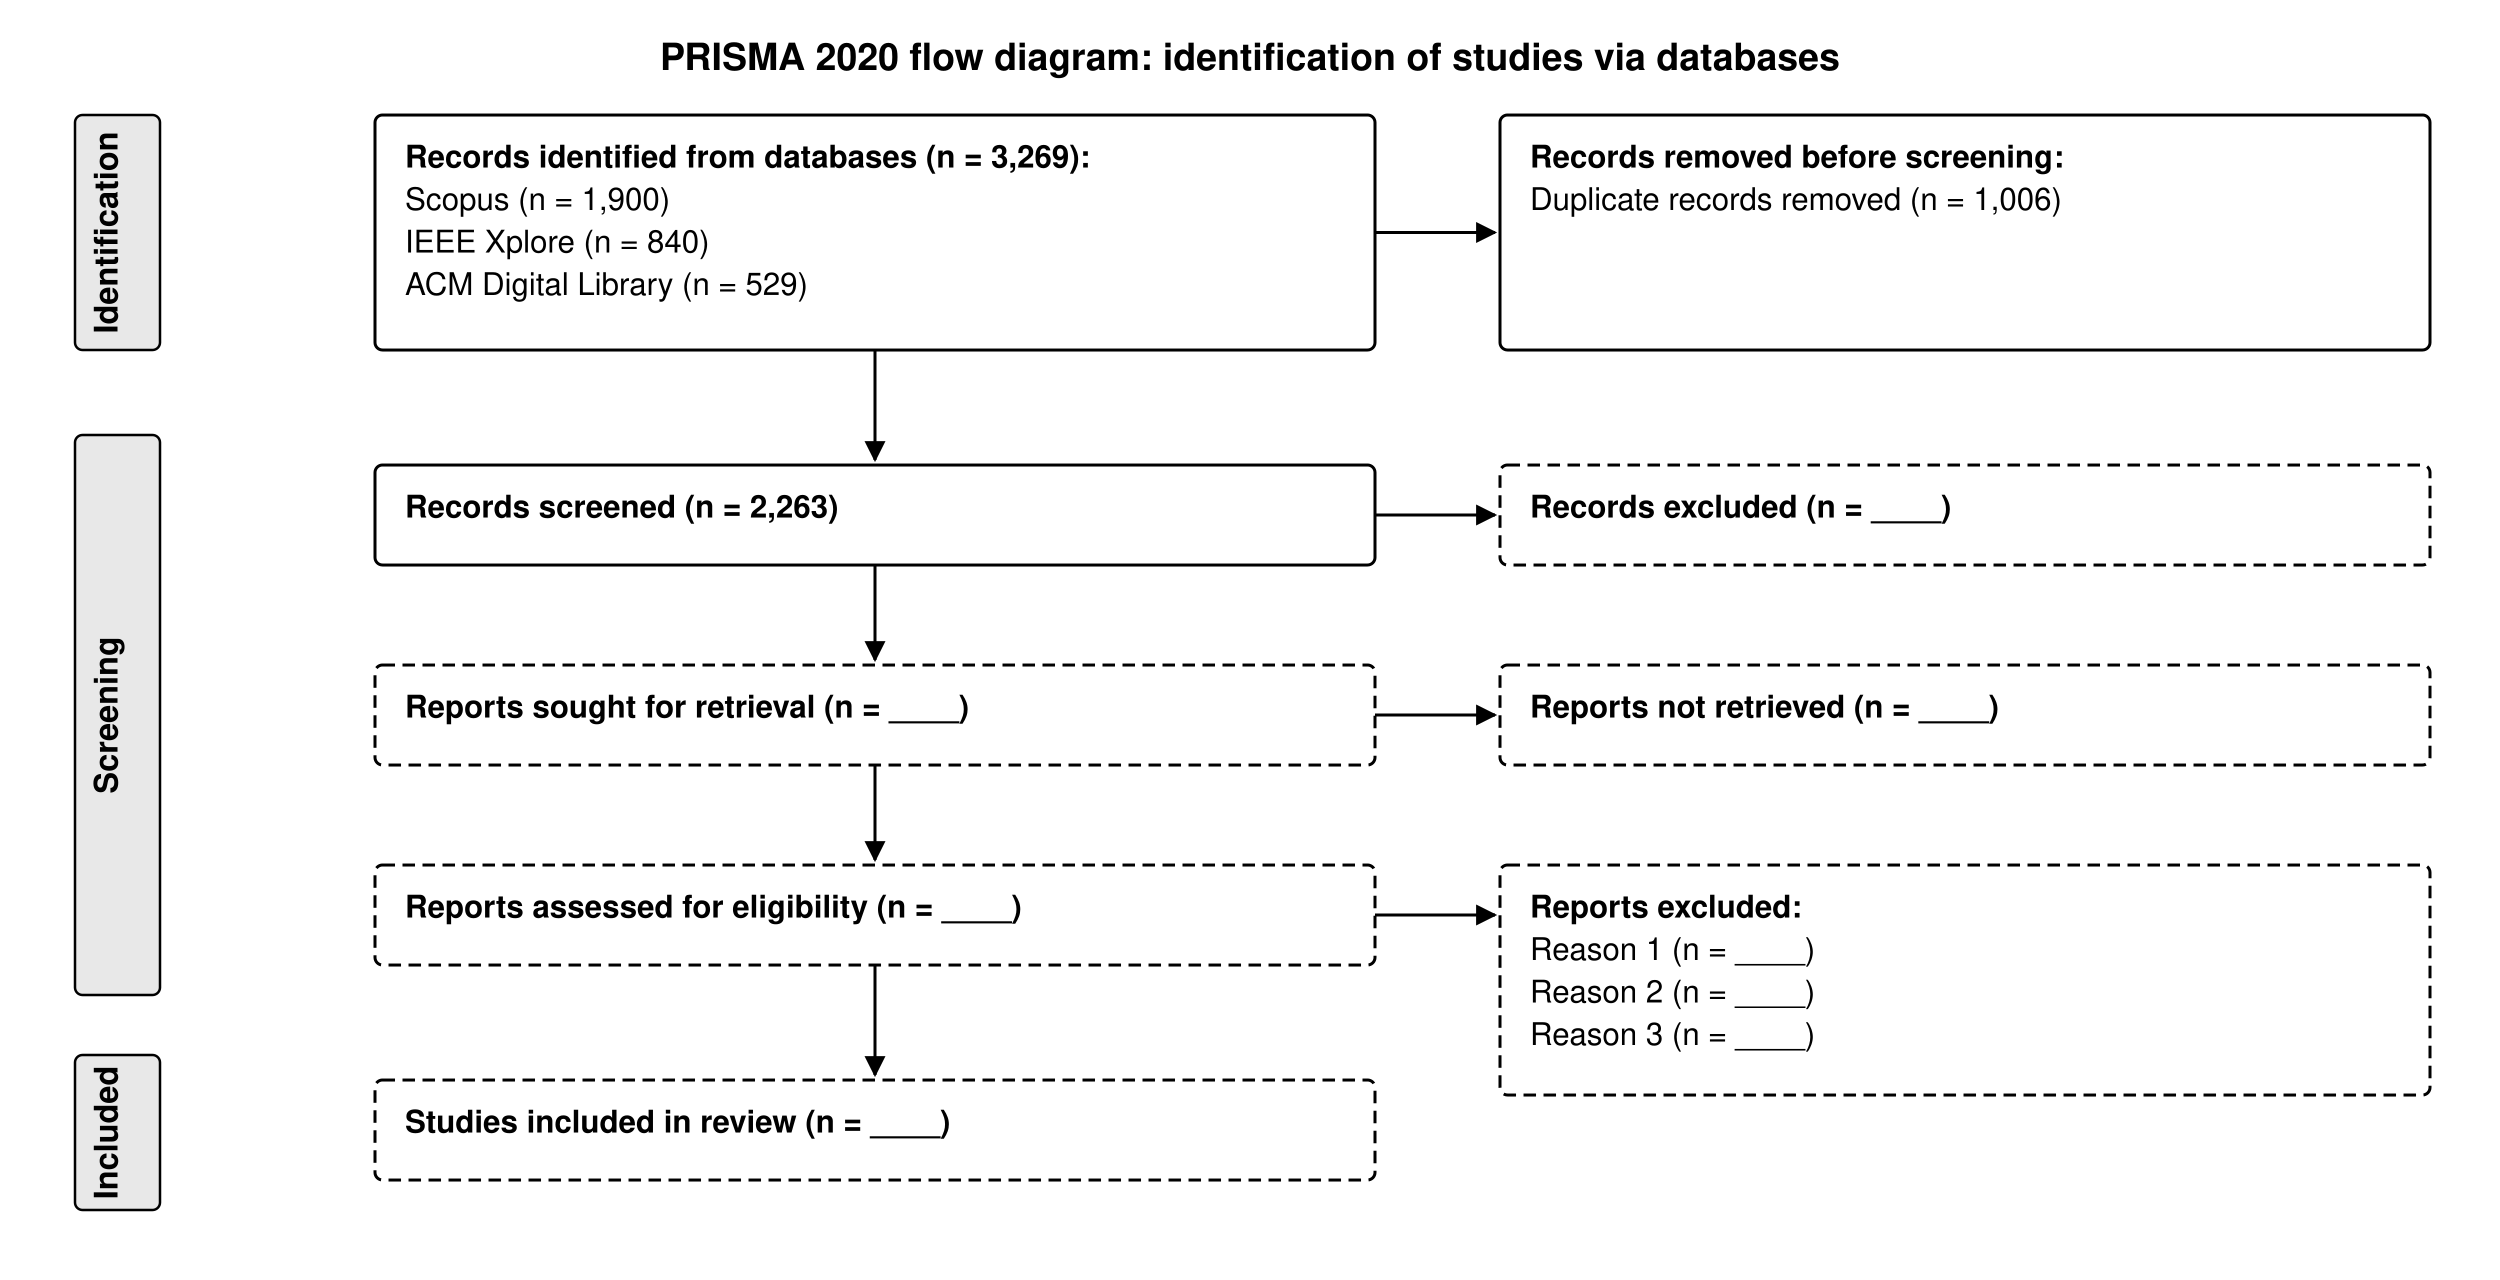
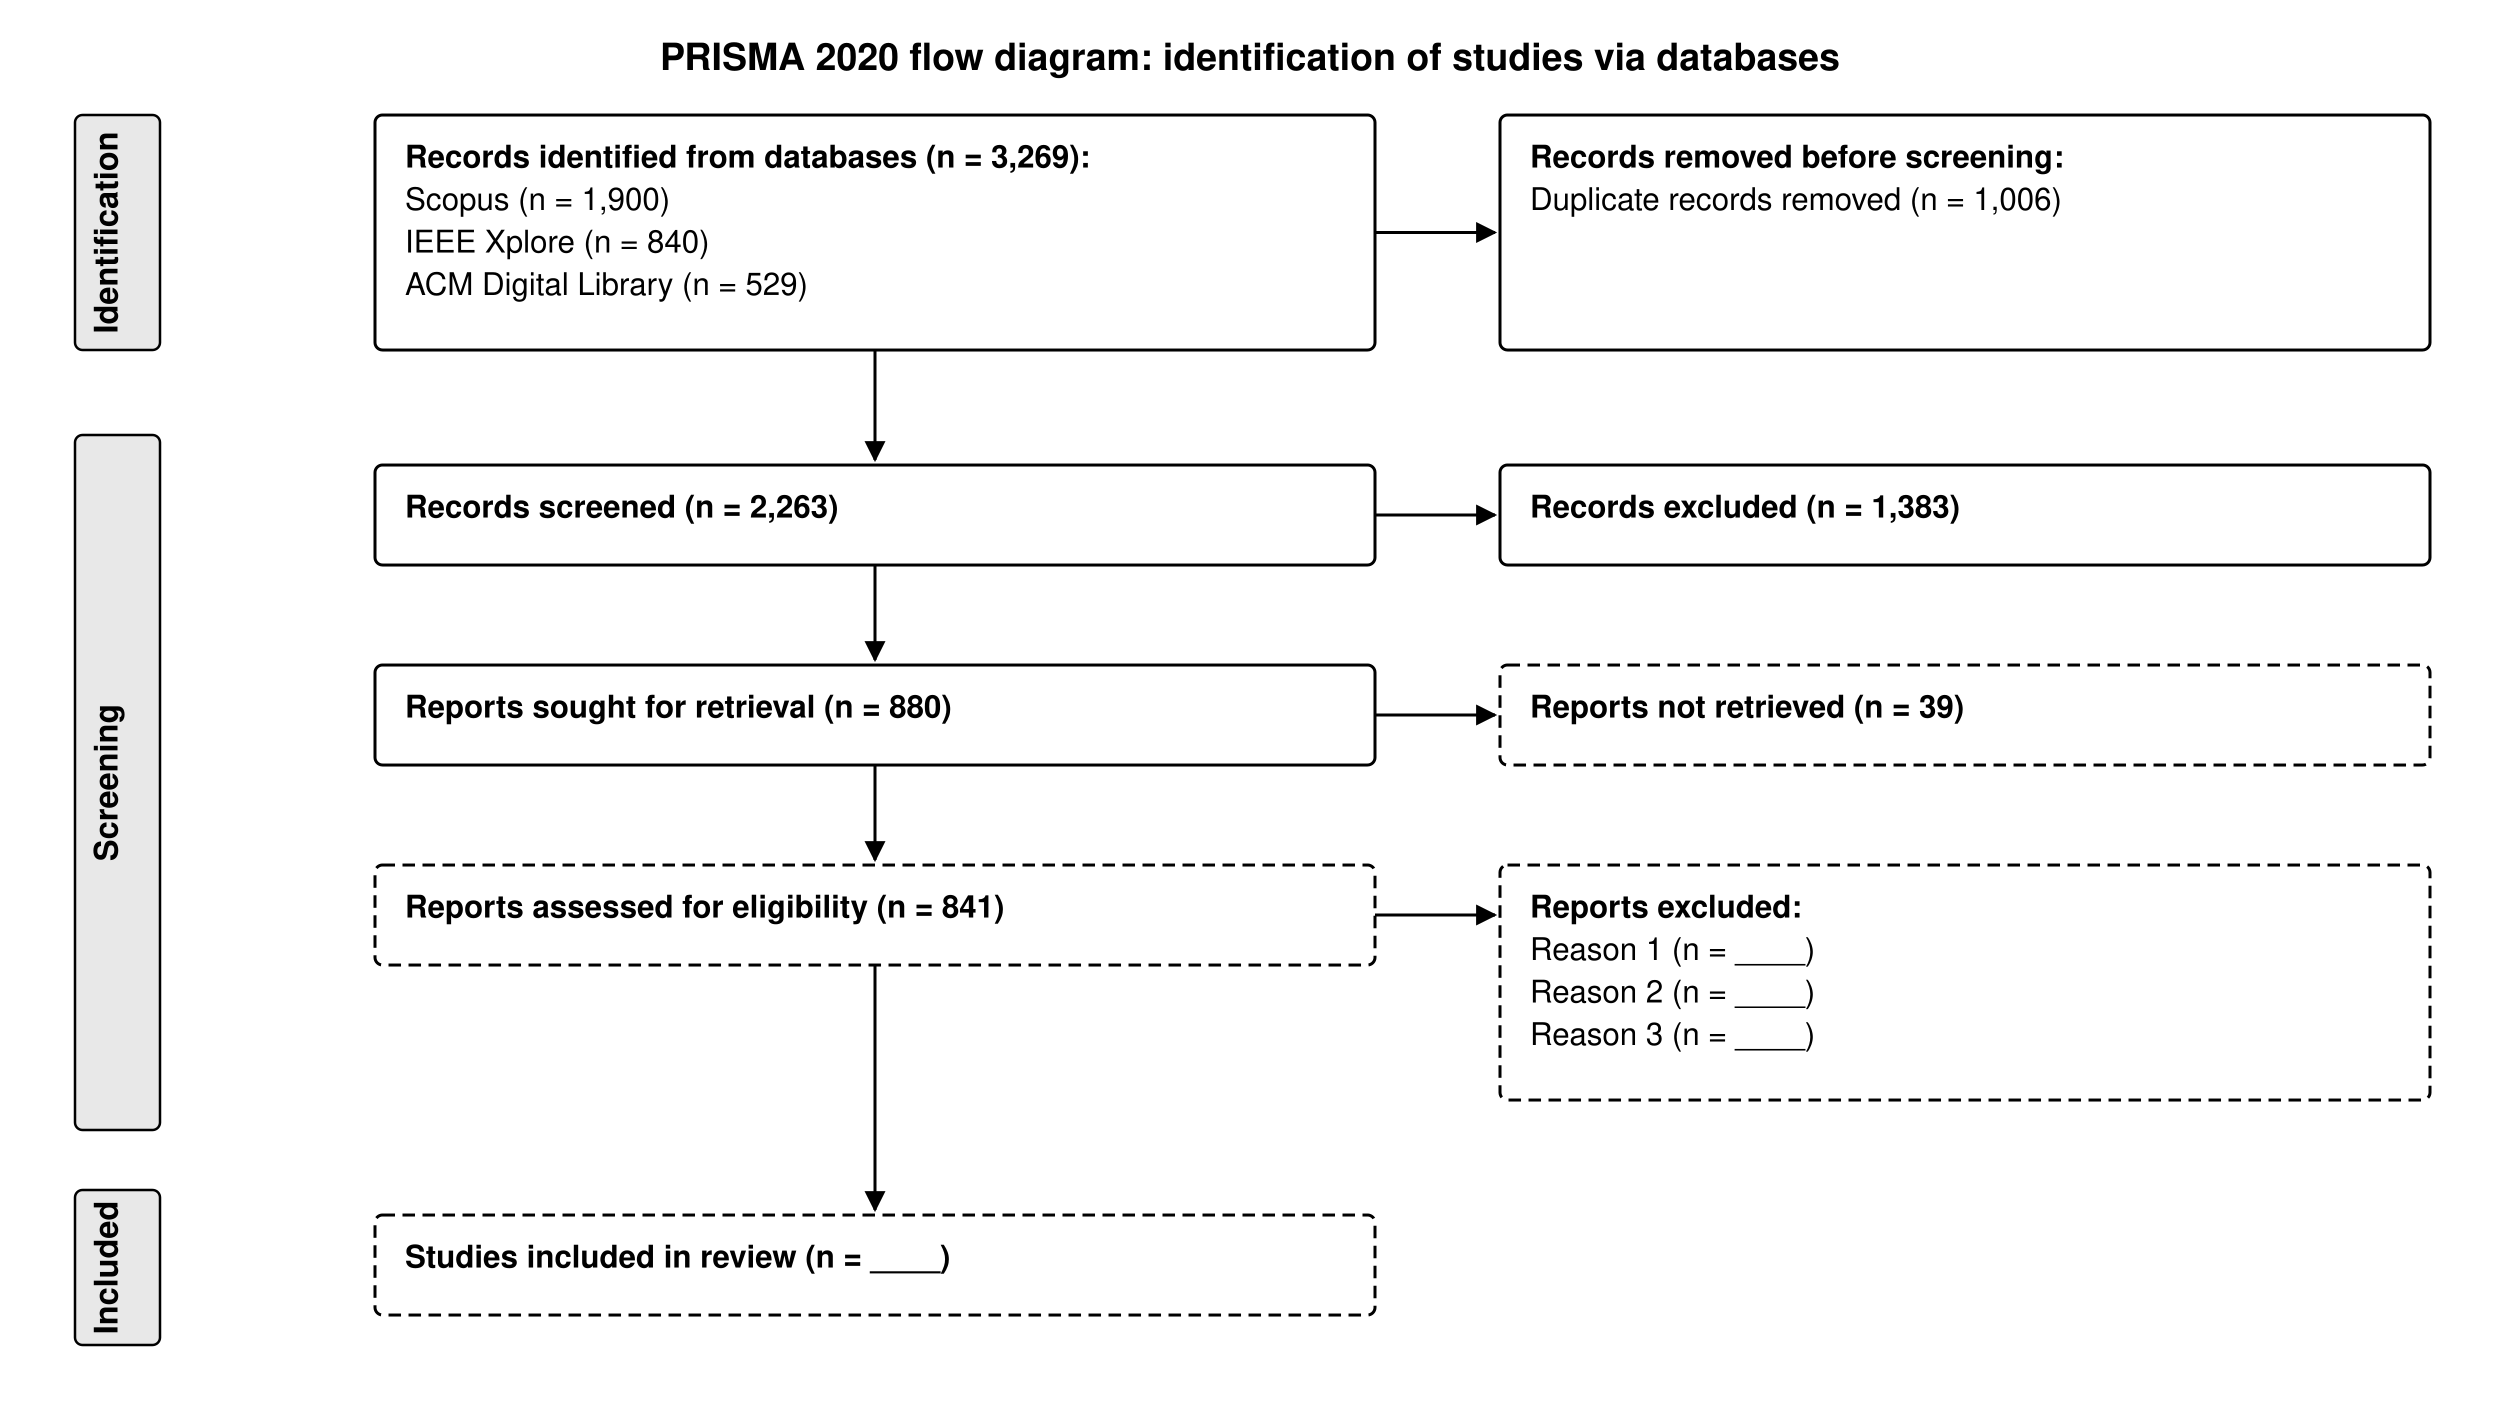
- <svg xmlns="http://www.w3.org/2000/svg" width="1000" height="512" viewBox="0 0 1000 512">
+ <svg xmlns="http://www.w3.org/2000/svg" width="1000" height="566" viewBox="0 0 1000 566">
  <defs>
    <marker id="ah" viewBox="0 0 10 10" refX="9" refY="5" markerWidth="7" markerHeight="7" orient="auto-start-reverse">
      <path d="M 0 0 L 10 5 L 0 10 z" fill="#000" />
    </marker>
  </defs>
-   <rect width="1000" height="512" fill="#ffffff" />
+   <rect width="1000" height="566" fill="#ffffff" />
  <text x="500.0" y="28" font-family="Helvetica, Arial, sans-serif" font-size="15" font-weight="bold" text-anchor="middle" fill="#000">PRISMA 2020 flow diagram: identification of studies via databases</text>
  <rect x="30" y="46" width="34" height="94" rx="3" fill="#e8e8e8" stroke="#000" stroke-width="1" />
  <text x="47" y="93.0" font-family="Helvetica, Arial, sans-serif" font-size="13" font-weight="bold" fill="#000" text-anchor="middle" transform="rotate(-90 47 93.0)">Identification</text>
  <rect x="150" y="46" width="400" height="94" rx="3" fill="#ffffff" stroke="#000" stroke-width="1.2" />
  <text x="162" y="67" font-family="Helvetica, Arial, sans-serif" font-size="12.5" font-weight="bold" fill="#000">Records identified from databases (n = 3,269):</text>
  <text x="162" y="84" font-family="Helvetica, Arial, sans-serif" font-size="12.5" font-weight="normal" fill="#000">    Scopus (n = 1,900)</text>
  <text x="162" y="101" font-family="Helvetica, Arial, sans-serif" font-size="12.5" font-weight="normal" fill="#000">    IEEE Xplore (n = 840)</text>
  <text x="162" y="118" font-family="Helvetica, Arial, sans-serif" font-size="12.5" font-weight="normal" fill="#000">    ACM Digital Library (n = 529)</text>
  <rect x="600" y="46" width="372" height="94" rx="3" fill="#ffffff" stroke="#000" stroke-width="1.2" />
  <text x="612" y="67" font-family="Helvetica, Arial, sans-serif" font-size="12.5" font-weight="bold" fill="#000">Records removed before screening:</text>
  <text x="612" y="84" font-family="Helvetica, Arial, sans-serif" font-size="12.5" font-weight="normal" fill="#000">    Duplicate records removed (n = 1,006)</text>
  <rect x="150" y="186" width="400" height="40" rx="3" fill="#ffffff" stroke="#000" stroke-width="1.2" />
  <text x="162" y="207" font-family="Helvetica, Arial, sans-serif" font-size="12.5" font-weight="bold" fill="#000">Records screened (n = 2,263)</text>
-   <rect x="600" y="186" width="372" height="40" rx="3" fill="#ffffff" stroke="#000" stroke-width="1.2" stroke-dasharray="5 3" />
-   <text x="612" y="207" font-family="Helvetica, Arial, sans-serif" font-size="12.5" font-weight="bold" fill="#000">Records excluded (n = ____)</text>
-   <rect x="150" y="266" width="400" height="40" rx="3" fill="#ffffff" stroke="#000" stroke-width="1.2" stroke-dasharray="5 3" />
-   <text x="162" y="287" font-family="Helvetica, Arial, sans-serif" font-size="12.5" font-weight="bold" fill="#000">Reports sought for retrieval (n = ____)</text>
+   <rect x="600" y="186" width="372" height="40" rx="3" fill="#ffffff" stroke="#000" stroke-width="1.2" />
+   <text x="612" y="207" font-family="Helvetica, Arial, sans-serif" font-size="12.5" font-weight="bold" fill="#000">Records excluded (n = 1,383)</text>
+   <rect x="150" y="266" width="400" height="40" rx="3" fill="#ffffff" stroke="#000" stroke-width="1.2" />
+   <text x="162" y="287" font-family="Helvetica, Arial, sans-serif" font-size="12.5" font-weight="bold" fill="#000">Reports sought for retrieval (n = 880)</text>
  <rect x="600" y="266" width="372" height="40" rx="3" fill="#ffffff" stroke="#000" stroke-width="1.2" stroke-dasharray="5 3" />
-   <text x="612" y="287" font-family="Helvetica, Arial, sans-serif" font-size="12.5" font-weight="bold" fill="#000">Reports not retrieved (n = ____)</text>
+   <text x="612" y="287" font-family="Helvetica, Arial, sans-serif" font-size="12.5" font-weight="bold" fill="#000">Reports not retrieved (n = 39)</text>
  <rect x="150" y="346" width="400" height="40" rx="3" fill="#ffffff" stroke="#000" stroke-width="1.2" stroke-dasharray="5 3" />
-   <text x="162" y="367" font-family="Helvetica, Arial, sans-serif" font-size="12.5" font-weight="bold" fill="#000">Reports assessed for eligibility (n = ____)</text>
-   <rect x="600" y="346" width="372" height="92" rx="3" fill="#ffffff" stroke="#000" stroke-width="1.2" stroke-dasharray="5 3" />
+   <text x="162" y="367" font-family="Helvetica, Arial, sans-serif" font-size="12.5" font-weight="bold" fill="#000">Reports assessed for eligibility (n = 841)</text>
+   <rect x="600" y="346" width="372" height="94" rx="3" fill="#ffffff" stroke="#000" stroke-width="1.2" stroke-dasharray="5 3" />
  <text x="612" y="367" font-family="Helvetica, Arial, sans-serif" font-size="12.5" font-weight="bold" fill="#000">Reports excluded:</text>
  <text x="612" y="384" font-family="Helvetica, Arial, sans-serif" font-size="12.5" font-weight="normal" fill="#000">    Reason 1 (n = ____)</text>
  <text x="612" y="401" font-family="Helvetica, Arial, sans-serif" font-size="12.5" font-weight="normal" fill="#000">    Reason 2 (n = ____)</text>
  <text x="612" y="418" font-family="Helvetica, Arial, sans-serif" font-size="12.5" font-weight="normal" fill="#000">    Reason 3 (n = ____)</text>
-   <rect x="30" y="174" width="34" height="224" rx="3" fill="#e8e8e8" stroke="#000" stroke-width="1" />
-   <text x="47" y="286.0" font-family="Helvetica, Arial, sans-serif" font-size="13" font-weight="bold" fill="#000" text-anchor="middle" transform="rotate(-90 47 286.0)">Screening</text>
-   <rect x="30" y="422" width="34" height="62" rx="3" fill="#e8e8e8" stroke="#000" stroke-width="1" />
-   <text x="47" y="453.0" font-family="Helvetica, Arial, sans-serif" font-size="13" font-weight="bold" fill="#000" text-anchor="middle" transform="rotate(-90 47 453.0)">Included</text>
-   <rect x="150" y="432" width="400" height="40" rx="3" fill="#ffffff" stroke="#000" stroke-width="1.2" stroke-dasharray="5 3" />
-   <text x="162" y="453" font-family="Helvetica, Arial, sans-serif" font-size="12.5" font-weight="bold" fill="#000">Studies included in review (n = ____)</text>
+   <rect x="30" y="174" width="34" height="278" rx="3" fill="#e8e8e8" stroke="#000" stroke-width="1" />
+   <text x="47" y="313.0" font-family="Helvetica, Arial, sans-serif" font-size="13" font-weight="bold" fill="#000" text-anchor="middle" transform="rotate(-90 47 313.0)">Screening</text>
+   <rect x="30" y="476" width="34" height="62" rx="3" fill="#e8e8e8" stroke="#000" stroke-width="1" />
+   <text x="47" y="507.0" font-family="Helvetica, Arial, sans-serif" font-size="13" font-weight="bold" fill="#000" text-anchor="middle" transform="rotate(-90 47 507.0)">Included</text>
+   <rect x="150" y="486" width="400" height="40" rx="3" fill="#ffffff" stroke="#000" stroke-width="1.2" stroke-dasharray="5 3" />
+   <text x="162" y="507" font-family="Helvetica, Arial, sans-serif" font-size="12.5" font-weight="bold" fill="#000">Studies included in review (n = ____)</text>
  <line x1="550" y1="93.0" x2="598" y2="93.0" stroke="#000" stroke-width="1.2" marker-end="url(#ah)" />
  <line x1="350.0" y1="140" x2="350.0" y2="184" stroke="#000" stroke-width="1.2" marker-end="url(#ah)" />
  <line x1="550" y1="206" x2="598" y2="206" stroke="#000" stroke-width="1.2" marker-end="url(#ah)" />
  <line x1="350.0" y1="226" x2="350.0" y2="264" stroke="#000" stroke-width="1.2" marker-end="url(#ah)" />
  <line x1="550" y1="286" x2="598" y2="286" stroke="#000" stroke-width="1.2" marker-end="url(#ah)" />
  <line x1="350.0" y1="306" x2="350.0" y2="344" stroke="#000" stroke-width="1.2" marker-end="url(#ah)" />
  <line x1="550" y1="366" x2="598" y2="366" stroke="#000" stroke-width="1.2" marker-end="url(#ah)" />
-   <line x1="350.0" y1="386" x2="350.0" y2="430" stroke="#000" stroke-width="1.2" marker-end="url(#ah)" />
+   <line x1="350.0" y1="386" x2="350.0" y2="484" stroke="#000" stroke-width="1.2" marker-end="url(#ah)" />
</svg>
